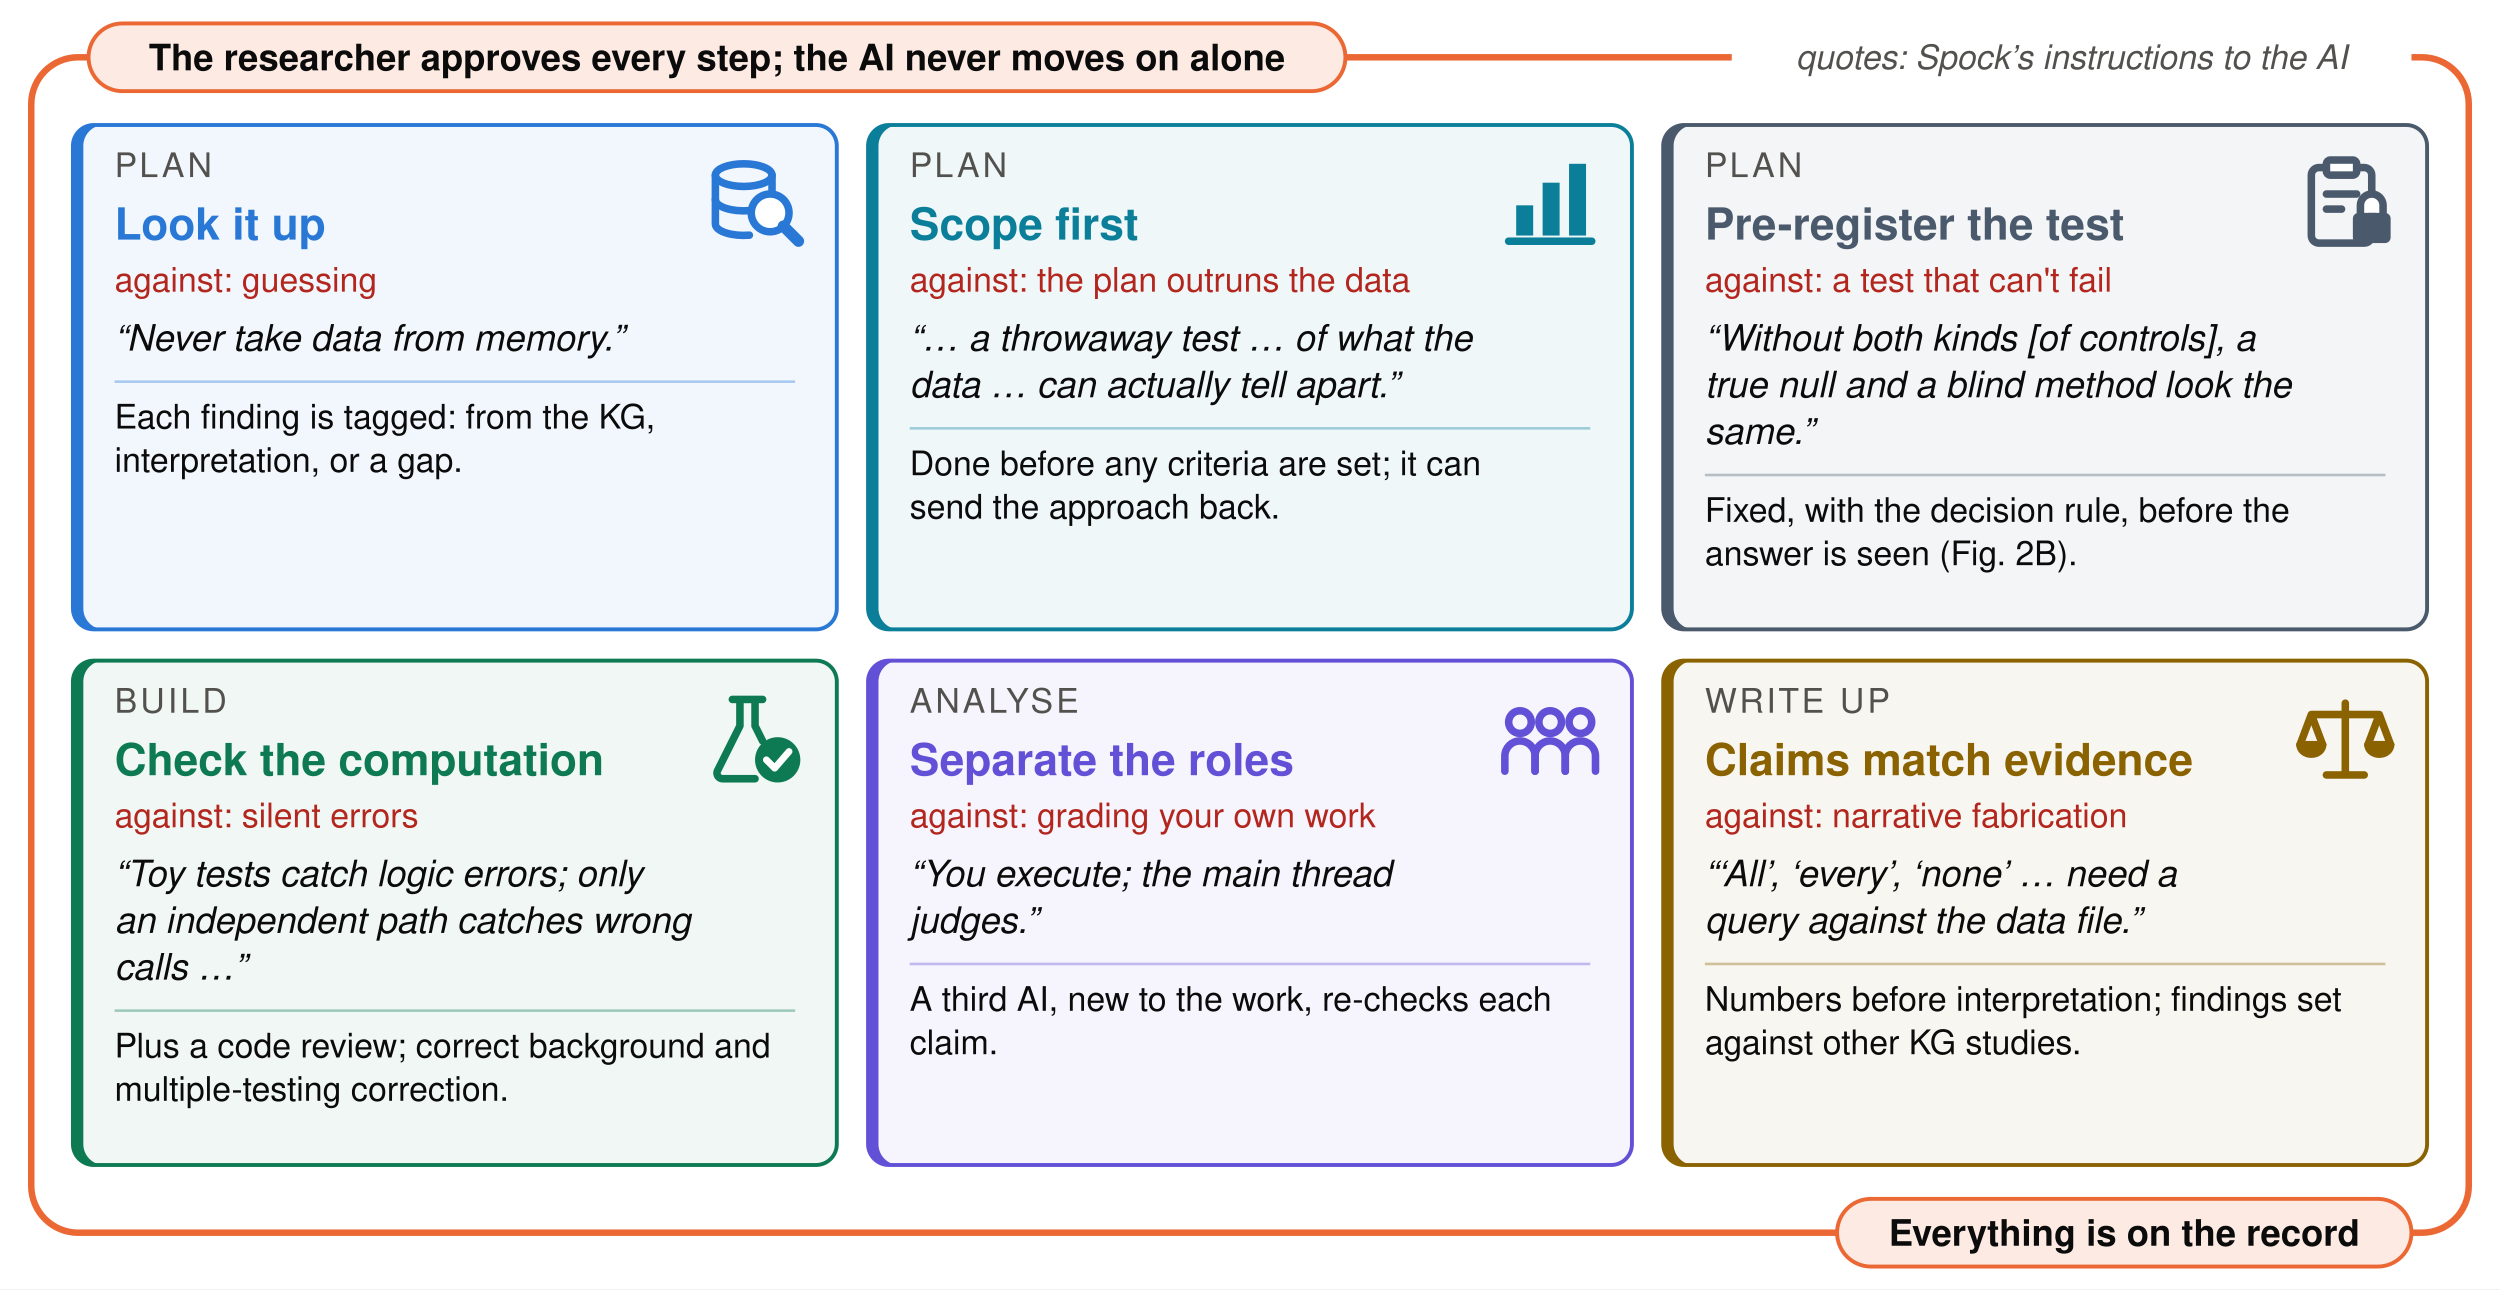
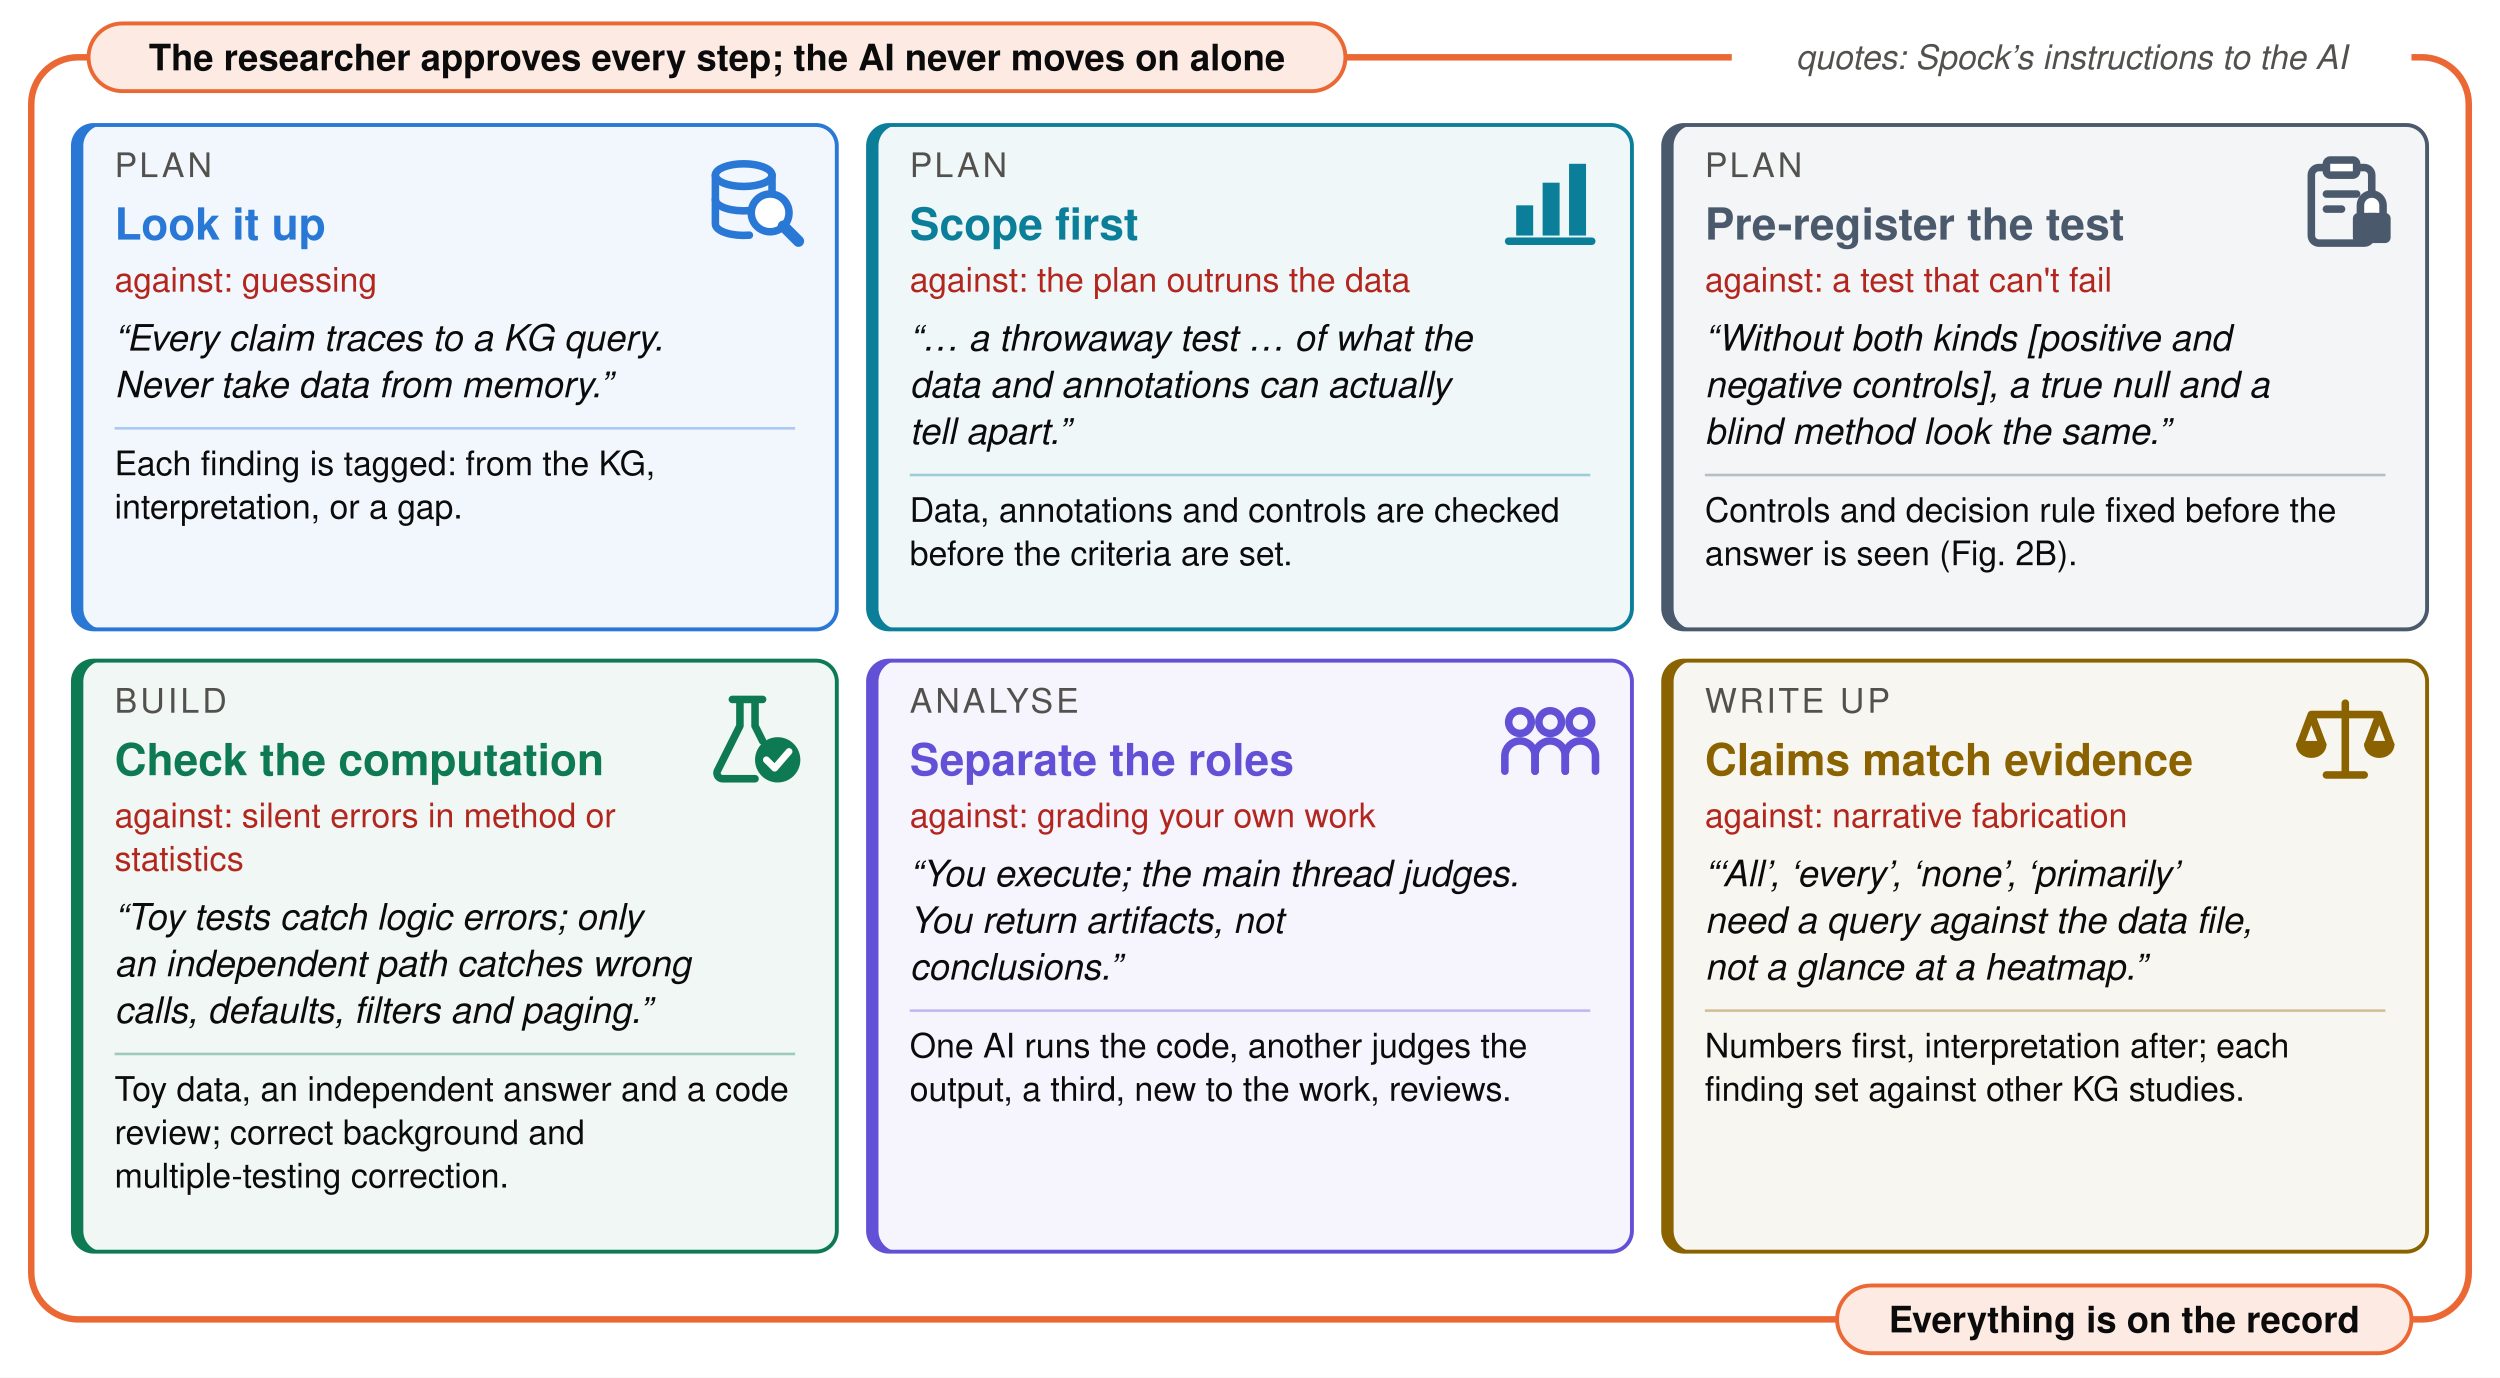
- <svg xmlns="http://www.w3.org/2000/svg" width="960" height="495" viewBox="0 0 960 495" font-family="Helvetica, Arial, 'Segoe UI', sans-serif">
+ <svg xmlns="http://www.w3.org/2000/svg" width="960" height="529" viewBox="0 0 960 529" font-family="Helvetica, Arial, 'Segoe UI', sans-serif">
  <defs>
-     <marker id="m1baf7a" viewBox="0 0 10 10" refX="9" refY="5" markerWidth="6" markerHeight="6" orient="auto-start-reverse">
-       <path d="M0,0 L10,5 L0,10 z" fill="#1baf7a" />
+     <marker id="meb6834" viewBox="0 0 10 10" refX="9" refY="5" markerWidth="6" markerHeight="6" orient="auto-start-reverse">
+       <path d="M0,0 L10,5 L0,10 z" fill="#eb6834" />
+     </marker>
+     <marker id="m8a6200" viewBox="0 0 10 10" refX="9" refY="5" markerWidth="6" markerHeight="6" orient="auto-start-reverse">
+       <path d="M0,0 L10,5 L0,10 z" fill="#8a6200" />
    </marker>
    <marker id="mb0397a" viewBox="0 0 10 10" refX="9" refY="5" markerWidth="6" markerHeight="6" orient="auto-start-reverse">
      <path d="M0,0 L10,5 L0,10 z" fill="#b0397a" />
    </marker>
-     <marker id="m8a6200" viewBox="0 0 10 10" refX="9" refY="5" markerWidth="6" markerHeight="6" orient="auto-start-reverse">
-       <path d="M0,0 L10,5 L0,10 z" fill="#8a6200" />
+     <marker id="m2a78d6" viewBox="0 0 10 10" refX="9" refY="5" markerWidth="6" markerHeight="6" orient="auto-start-reverse">
+       <path d="M0,0 L10,5 L0,10 z" fill="#2a78d6" />
+     </marker>
+     <marker id="me34948" viewBox="0 0 10 10" refX="9" refY="5" markerWidth="6" markerHeight="6" orient="auto-start-reverse">
+       <path d="M0,0 L10,5 L0,10 z" fill="#e34948" />
+     </marker>
+     <marker id="m0d7a53" viewBox="0 0 10 10" refX="9" refY="5" markerWidth="6" markerHeight="6" orient="auto-start-reverse">
+       <path d="M0,0 L10,5 L0,10 z" fill="#0d7a53" />
+     </marker>
+     <marker id="m52514e" viewBox="0 0 10 10" refX="9" refY="5" markerWidth="6" markerHeight="6" orient="auto-start-reverse">
+       <path d="M0,0 L10,5 L0,10 z" fill="#52514e" />
+     </marker>
+     <marker id="m0b0b0b" viewBox="0 0 10 10" refX="9" refY="5" markerWidth="6" markerHeight="6" orient="auto-start-reverse">
+       <path d="M0,0 L10,5 L0,10 z" fill="#0b0b0b" />
+     </marker>
+     <marker id="m4a5a6c" viewBox="0 0 10 10" refX="9" refY="5" markerWidth="6" markerHeight="6" orient="auto-start-reverse">
+       <path d="M0,0 L10,5 L0,10 z" fill="#4a5a6c" />
+     </marker>
+     <marker id="m6250d6" viewBox="0 0 10 10" refX="9" refY="5" markerWidth="6" markerHeight="6" orient="auto-start-reverse">
+       <path d="M0,0 L10,5 L0,10 z" fill="#6250d6" />
    </marker>
    <marker id="m0b7f99" viewBox="0 0 10 10" refX="9" refY="5" markerWidth="6" markerHeight="6" orient="auto-start-reverse">
      <path d="M0,0 L10,5 L0,10 z" fill="#0b7f99" />
    </marker>
-     <marker id="m0b0b0b" viewBox="0 0 10 10" refX="9" refY="5" markerWidth="6" markerHeight="6" orient="auto-start-reverse">
-       <path d="M0,0 L10,5 L0,10 z" fill="#0b0b0b" />
-     </marker>
-     <marker id="m6250d6" viewBox="0 0 10 10" refX="9" refY="5" markerWidth="6" markerHeight="6" orient="auto-start-reverse">
-       <path d="M0,0 L10,5 L0,10 z" fill="#6250d6" />
-     </marker>
-     <marker id="m52514e" viewBox="0 0 10 10" refX="9" refY="5" markerWidth="6" markerHeight="6" orient="auto-start-reverse">
-       <path d="M0,0 L10,5 L0,10 z" fill="#52514e" />
-     </marker>
-     <marker id="m0d7a53" viewBox="0 0 10 10" refX="9" refY="5" markerWidth="6" markerHeight="6" orient="auto-start-reverse">
-       <path d="M0,0 L10,5 L0,10 z" fill="#0d7a53" />
-     </marker>
-     <marker id="me34948" viewBox="0 0 10 10" refX="9" refY="5" markerWidth="6" markerHeight="6" orient="auto-start-reverse">
-       <path d="M0,0 L10,5 L0,10 z" fill="#e34948" />
-     </marker>
-     <marker id="meb6834" viewBox="0 0 10 10" refX="9" refY="5" markerWidth="6" markerHeight="6" orient="auto-start-reverse">
-       <path d="M0,0 L10,5 L0,10 z" fill="#eb6834" />
-     </marker>
-     <marker id="m4a5a6c" viewBox="0 0 10 10" refX="9" refY="5" markerWidth="6" markerHeight="6" orient="auto-start-reverse">
-       <path d="M0,0 L10,5 L0,10 z" fill="#4a5a6c" />
-     </marker>
-     <marker id="m2a78d6" viewBox="0 0 10 10" refX="9" refY="5" markerWidth="6" markerHeight="6" orient="auto-start-reverse">
-       <path d="M0,0 L10,5 L0,10 z" fill="#2a78d6" />
+     <marker id="m1baf7a" viewBox="0 0 10 10" refX="9" refY="5" markerWidth="6" markerHeight="6" orient="auto-start-reverse">
+       <path d="M0,0 L10,5 L0,10 z" fill="#1baf7a" />
    </marker>
  </defs>
  <rect width="100%" height="100%" fill="#ffffff" />
-   <rect x="12" y="22" width="936" height="451.36" rx="18" fill="#ffffff" stroke="#eb6834" stroke-width="2.5" />
+   <rect x="12" y="22" width="936" height="484.64" rx="18" fill="#ffffff" stroke="#eb6834" stroke-width="2.5" />
  <rect x="34" y="9" width="482.64" height="26" rx="13" fill="#fceae3" stroke="#eb6834" stroke-width="1.5" />
  <text x="275.32" y="27" font-size="14" font-weight="bold" font-style="normal" fill="#0b0b0b" text-anchor="middle">The researcher approves every step; the AI never moves on alone</text>
-   <rect x="705.44" y="460.36" width="220.56" height="26" rx="13" fill="#fceae3" stroke="#eb6834" stroke-width="1.5" />
-   <text x="815.72" y="478.36" font-size="14" font-weight="bold" font-style="normal" fill="#0b0b0b" text-anchor="middle">Everything is on the record</text>
+   <rect x="705.44" y="493.64" width="220.56" height="26" rx="13" fill="#fceae3" stroke="#eb6834" stroke-width="1.5" />
+   <text x="815.72" y="511.64" font-size="14" font-weight="bold" font-style="normal" fill="#0b0b0b" text-anchor="middle">Everything is on the record</text>
  <rect x="665.0" y="13" width="261.0" height="18" rx="0" fill="#ffffff" stroke="none" stroke-width="1.5" />
  <text x="795.5" y="26.5" font-size="13" font-weight="normal" font-style="italic" fill="#52514e" text-anchor="middle">quotes: Spock’s instructions to the AI</text>
  <rect x="28.0" y="48" width="293.333" height="193.68" rx="8" fill="#2a78d6" stroke="none" stroke-width="1.5" />
  <rect x="32.0" y="48" width="289.333" height="193.68" rx="8" fill="#f2f7fd" stroke="none" stroke-width="1.5" />
  <rect x="28.0" y="48" width="293.333" height="193.68" rx="8" fill="none" stroke="#2a78d6" stroke-width="1.5" />
  <text x="44.0" y="68" font-size="13" letter-spacing="1.2" fill="#52514e">PLAN</text>
  <g transform="translate(272.5333,60) scale(1.45)">
    <g fill="none" stroke="#2a78d6" stroke-width="2" stroke-linecap="round" stroke-linejoin="round">
      <ellipse cx="9" cy="5" rx="7.5" ry="3" />
      <path d="M1.5,5 V18 a7.5,3 0 0 0 9,2.9" />
      <path d="M16.5,5 V9" />
      <path d="M1.5,11.5 a7.5,3 0 0 0 9,2.9" />
    </g>
    <circle cx="16" cy="15" r="5" fill="#fff" stroke="#2a78d6" stroke-width="2" />
    <path d="M19.5,18.5 L23.5,22.5" fill="none" stroke="#2a78d6" stroke-width="3" stroke-linecap="round" />
  </g>
  <text x="44.0" y="92" font-size="17" font-weight="bold" font-style="normal" fill="#2a78d6" text-anchor="start">Look it up</text>
  <text x="44.0" y="112" font-size="13" font-weight="normal" font-style="normal" fill="#b3261e" text-anchor="start">against: guessing</text>
-   <text x="44.0" y="134.64" font-size="14" font-weight="normal" font-style="italic" fill="#0b0b0b" text-anchor="start">“Never take data from memory.”</text>
-   <path d="M44.0,146.56 H305.333" stroke="#aac9ef" stroke-width="1" />
-   <text x="44.0" y="164.56" font-size="13" font-weight="normal" font-style="normal" fill="#0b0b0b" text-anchor="start">Each finding is tagged: from the KG,</text>
-   <text x="44.0" y="181.2" font-size="13" font-weight="normal" font-style="normal" fill="#0b0b0b" text-anchor="start">interpretation, or a gap.</text>
+   <text x="44.0" y="134.64" font-size="14" font-weight="normal" font-style="italic" fill="#0b0b0b" text-anchor="start">“Every claim traces to a KG query.</text>
+   <text x="44.0" y="152.56" font-size="14" font-weight="normal" font-style="italic" fill="#0b0b0b" text-anchor="start">Never take data from memory.”</text>
+   <path d="M44.0,164.48 H305.333" stroke="#aac9ef" stroke-width="1" />
+   <text x="44.0" y="182.48" font-size="13" font-weight="normal" font-style="normal" fill="#0b0b0b" text-anchor="start">Each finding is tagged: from the KG,</text>
+   <text x="44.0" y="199.12" font-size="13" font-weight="normal" font-style="normal" fill="#0b0b0b" text-anchor="start">interpretation, or a gap.</text>
  <rect x="333.333" y="48" width="293.333" height="193.68" rx="8" fill="#0b7f99" stroke="none" stroke-width="1.5" />
  <rect x="337.333" y="48" width="289.333" height="193.68" rx="8" fill="#f0f7f9" stroke="none" stroke-width="1.5" />
  <rect x="333.333" y="48" width="293.333" height="193.68" rx="8" fill="none" stroke="#0b7f99" stroke-width="1.5" />
  <text x="349.333" y="68" font-size="13" letter-spacing="1.2" fill="#52514e">PLAN</text>
  <g transform="translate(577.8667,60) scale(1.45)">
    <g fill="#0b7f99">
      <rect x="3" y="13" width="4.5" height="8" />
      <rect x="10" y="7" width="4.5" height="14" />
      <rect x="17" y="2" width="4.5" height="19" />
    </g>
    <path d="M1,22.5 H23" fill="none" stroke="#0b7f99" stroke-width="2" stroke-linecap="round" stroke-linejoin="round" />
  </g>
  <text x="349.333" y="92" font-size="17" font-weight="bold" font-style="normal" fill="#0b7f99" text-anchor="start">Scope first</text>
  <text x="349.333" y="112" font-size="13" font-weight="normal" font-style="normal" fill="#b3261e" text-anchor="start">against: the plan outruns the data</text>
  <text x="349.333" y="134.64" font-size="14" font-weight="normal" font-style="italic" fill="#0b0b0b" text-anchor="start">“… a throwaway test … of what the</text>
-   <text x="349.333" y="152.56" font-size="14" font-weight="normal" font-style="italic" fill="#0b0b0b" text-anchor="start">data … can actually tell apart.”</text>
-   <path d="M349.333,164.48 H610.667" stroke="#9dccd6" stroke-width="1" />
-   <text x="349.333" y="182.48" font-size="13" font-weight="normal" font-style="normal" fill="#0b0b0b" text-anchor="start">Done before any criteria are set; it can</text>
-   <text x="349.333" y="199.12" font-size="13" font-weight="normal" font-style="normal" fill="#0b0b0b" text-anchor="start">send the approach back.</text>
+   <text x="349.333" y="152.56" font-size="14" font-weight="normal" font-style="italic" fill="#0b0b0b" text-anchor="start">data and annotations can actually</text>
+   <text x="349.333" y="170.48" font-size="14" font-weight="normal" font-style="italic" fill="#0b0b0b" text-anchor="start">tell apart.”</text>
+   <path d="M349.333,182.4 H610.667" stroke="#9dccd6" stroke-width="1" />
+   <text x="349.333" y="200.4" font-size="13" font-weight="normal" font-style="normal" fill="#0b0b0b" text-anchor="start">Data, annotations and controls are checked</text>
+   <text x="349.333" y="217.04" font-size="13" font-weight="normal" font-style="normal" fill="#0b0b0b" text-anchor="start">before the criteria are set.</text>
  <rect x="638.667" y="48" width="293.333" height="193.68" rx="8" fill="#4a5a6c" stroke="none" stroke-width="1.5" />
  <rect x="642.667" y="48" width="289.333" height="193.68" rx="8" fill="#f4f5f6" stroke="none" stroke-width="1.5" />
  <rect x="638.667" y="48" width="293.333" height="193.68" rx="8" fill="none" stroke="#4a5a6c" stroke-width="1.5" />
  <text x="654.667" y="68" font-size="13" letter-spacing="1.2" fill="#52514e">PLAN</text>
  <g transform="translate(883.2,60) scale(1.45)">
    <g fill="none" stroke="#4a5a6c" stroke-width="2" stroke-linecap="round" stroke-linejoin="round">
      <rect x="3" y="3" width="16" height="20" rx="2" />
      <rect x="7" y="1" width="8" height="4" rx="1" fill="#fff" />
      <path d="M7,10 H15 M7,14 H11" />
      <path d="M16,15 V13 a3,3 0 0 1 6,0 V15" fill="#fff" />
    </g>
    <rect x="14" y="15" width="10" height="8" rx="1.5" fill="#4a5a6c" />
  </g>
  <text x="654.667" y="92" font-size="17" font-weight="bold" font-style="normal" fill="#4a5a6c" text-anchor="start">Pre-register the test</text>
  <text x="654.667" y="112" font-size="13" font-weight="normal" font-style="normal" fill="#b3261e" text-anchor="start">against: a test that can't fail</text>
-   <text x="654.667" y="134.64" font-size="14" font-weight="normal" font-style="italic" fill="#0b0b0b" text-anchor="start">“Without both kinds [of controls], a</text>
-   <text x="654.667" y="152.56" font-size="14" font-weight="normal" font-style="italic" fill="#0b0b0b" text-anchor="start">true null and a blind method look the</text>
-   <text x="654.667" y="170.48" font-size="14" font-weight="normal" font-style="italic" fill="#0b0b0b" text-anchor="start">same.”</text>
+   <text x="654.667" y="134.64" font-size="14" font-weight="normal" font-style="italic" fill="#0b0b0b" text-anchor="start">“Without both kinds [positive and</text>
+   <text x="654.667" y="152.56" font-size="14" font-weight="normal" font-style="italic" fill="#0b0b0b" text-anchor="start">negative controls], a true null and a</text>
+   <text x="654.667" y="170.48" font-size="14" font-weight="normal" font-style="italic" fill="#0b0b0b" text-anchor="start">blind method look the same.”</text>
  <path d="M654.667,182.4 H916.0" stroke="#b7bdc4" stroke-width="1" />
-   <text x="654.667" y="200.4" font-size="13" font-weight="normal" font-style="normal" fill="#0b0b0b" text-anchor="start">Fixed, with the decision rule, before the</text>
+   <text x="654.667" y="200.4" font-size="13" font-weight="normal" font-style="normal" fill="#0b0b0b" text-anchor="start">Controls and decision rule fixed before the</text>
  <text x="654.667" y="217.04" font-size="13" font-weight="normal" font-style="normal" fill="#0b0b0b" text-anchor="start">answer is seen (Fig. 2B).</text>
-   <rect x="28.0" y="253.68" width="293.333" height="193.68" rx="8" fill="#0d7a53" stroke="none" stroke-width="1.5" />
-   <rect x="32.0" y="253.68" width="289.333" height="193.68" rx="8" fill="#f0f7f5" stroke="none" stroke-width="1.5" />
-   <rect x="28.0" y="253.68" width="293.333" height="193.68" rx="8" fill="none" stroke="#0d7a53" stroke-width="1.5" />
+   <rect x="28.0" y="253.68" width="293.333" height="226.96" rx="8" fill="#0d7a53" stroke="none" stroke-width="1.5" />
+   <rect x="32.0" y="253.68" width="289.333" height="226.96" rx="8" fill="#f0f7f5" stroke="none" stroke-width="1.5" />
+   <rect x="28.0" y="253.68" width="293.333" height="226.96" rx="8" fill="none" stroke="#0d7a53" stroke-width="1.5" />
  <text x="44.0" y="273.68" font-size="13" letter-spacing="1.2" fill="#52514e">BUILD</text>
  <g transform="translate(272.5333,265.68) scale(1.45)">
    <g fill="none" stroke="#0d7a53" stroke-width="2" stroke-linecap="round" stroke-linejoin="round">
      <path d="M6,2 H14 M8,2 V9 L2,21 a1.5,1.5 0 0 0 1.4,2 H12 M12,2 V9 L14,13" />
    </g>
    <circle cx="18" cy="18" r="6" fill="#0d7a53" />
    <path d="M15,18 L17.2,20.2 L21,15.8" fill="none" stroke="#fff" stroke-width="1.8" stroke-linecap="round" stroke-linejoin="round" />
  </g>
  <text x="44.0" y="297.68" font-size="17" font-weight="bold" font-style="normal" fill="#0d7a53" text-anchor="start">Check the computation</text>
-   <text x="44.0" y="317.68" font-size="13" font-weight="normal" font-style="normal" fill="#b3261e" text-anchor="start">against: silent errors</text>
-   <text x="44.0" y="340.32" font-size="14" font-weight="normal" font-style="italic" fill="#0b0b0b" text-anchor="start">“Toy tests catch logic errors; only</text>
-   <text x="44.0" y="358.24" font-size="14" font-weight="normal" font-style="italic" fill="#0b0b0b" text-anchor="start">an independent path catches wrong</text>
-   <text x="44.0" y="376.16" font-size="14" font-weight="normal" font-style="italic" fill="#0b0b0b" text-anchor="start">calls …”</text>
-   <path d="M44.0,388.08 H305.333" stroke="#9ecaba" stroke-width="1" />
-   <text x="44.0" y="406.08" font-size="13" font-weight="normal" font-style="normal" fill="#0b0b0b" text-anchor="start">Plus a code review; correct background and</text>
-   <text x="44.0" y="422.72" font-size="13" font-weight="normal" font-style="normal" fill="#0b0b0b" text-anchor="start">multiple-testing correction.</text>
-   <rect x="333.333" y="253.68" width="293.333" height="193.68" rx="8" fill="#6250d6" stroke="none" stroke-width="1.5" />
-   <rect x="337.333" y="253.68" width="289.333" height="193.68" rx="8" fill="#f6f4fd" stroke="none" stroke-width="1.5" />
-   <rect x="333.333" y="253.68" width="293.333" height="193.68" rx="8" fill="none" stroke="#6250d6" stroke-width="1.5" />
+   <text x="44.0" y="317.68" font-size="13" font-weight="normal" font-style="normal" fill="#b3261e" text-anchor="start">against: silent errors in method or</text>
+   <text x="44.0" y="334.32" font-size="13" font-weight="normal" font-style="normal" fill="#b3261e" text-anchor="start">statistics</text>
+   <text x="44.0" y="356.96" font-size="14" font-weight="normal" font-style="italic" fill="#0b0b0b" text-anchor="start">“Toy tests catch logic errors; only</text>
+   <text x="44.0" y="374.88" font-size="14" font-weight="normal" font-style="italic" fill="#0b0b0b" text-anchor="start">an independent path catches wrong</text>
+   <text x="44.0" y="392.8" font-size="14" font-weight="normal" font-style="italic" fill="#0b0b0b" text-anchor="start">calls, defaults, filters and paging.”</text>
+   <path d="M44.0,404.72 H305.333" stroke="#9ecaba" stroke-width="1" />
+   <text x="44.0" y="422.72" font-size="13" font-weight="normal" font-style="normal" fill="#0b0b0b" text-anchor="start">Toy data, an independent answer and a code</text>
+   <text x="44.0" y="439.36" font-size="13" font-weight="normal" font-style="normal" fill="#0b0b0b" text-anchor="start">review; correct background and</text>
+   <text x="44.0" y="456.0" font-size="13" font-weight="normal" font-style="normal" fill="#0b0b0b" text-anchor="start">multiple-testing correction.</text>
+   <rect x="333.333" y="253.68" width="293.333" height="226.96" rx="8" fill="#6250d6" stroke="none" stroke-width="1.5" />
+   <rect x="337.333" y="253.68" width="289.333" height="226.96" rx="8" fill="#f6f4fd" stroke="none" stroke-width="1.5" />
+   <rect x="333.333" y="253.68" width="293.333" height="226.96" rx="8" fill="none" stroke="#6250d6" stroke-width="1.5" />
  <text x="349.333" y="273.68" font-size="13" letter-spacing="1.2" fill="#52514e">ANALYSE</text>
  <g transform="translate(577.8667,265.68) scale(1.45)">
    <g fill="none" stroke="#6250d6" stroke-width="2" stroke-linecap="round" stroke-linejoin="round">
      <circle cx="4" cy="8" r="3" />
      <path d="M0,21 V17 a4,4 0 0 1 8,0 V21" />
    </g>
    <g fill="none" stroke="#6250d6" stroke-width="2" stroke-linecap="round" stroke-linejoin="round">
      <circle cx="12" cy="8" r="3" />
      <path d="M8,21 V17 a4,4 0 0 1 8,0 V21" />
    </g>
    <g fill="none" stroke="#6250d6" stroke-width="2" stroke-linecap="round" stroke-linejoin="round">
      <circle cx="20" cy="8" r="3" />
      <path d="M16,21 V17 a4,4 0 0 1 8,0 V21" />
    </g>
  </g>
  <text x="349.333" y="297.68" font-size="17" font-weight="bold" font-style="normal" fill="#6250d6" text-anchor="start">Separate the roles</text>
  <text x="349.333" y="317.68" font-size="13" font-weight="normal" font-style="normal" fill="#b3261e" text-anchor="start">against: grading your own work</text>
-   <text x="349.333" y="340.32" font-size="14" font-weight="normal" font-style="italic" fill="#0b0b0b" text-anchor="start">“You execute; the main thread</text>
-   <text x="349.333" y="358.24" font-size="14" font-weight="normal" font-style="italic" fill="#0b0b0b" text-anchor="start">judges.”</text>
-   <path d="M349.333,370.16 H610.667" stroke="#c0b9ef" stroke-width="1" />
-   <text x="349.333" y="388.16" font-size="13" font-weight="normal" font-style="normal" fill="#0b0b0b" text-anchor="start">A third AI, new to the work, re-checks each</text>
-   <text x="349.333" y="404.8" font-size="13" font-weight="normal" font-style="normal" fill="#0b0b0b" text-anchor="start">claim.</text>
-   <rect x="638.667" y="253.68" width="293.333" height="193.68" rx="8" fill="#8a6200" stroke="none" stroke-width="1.5" />
-   <rect x="642.667" y="253.68" width="289.333" height="193.68" rx="8" fill="#f8f6f0" stroke="none" stroke-width="1.5" />
-   <rect x="638.667" y="253.68" width="293.333" height="193.68" rx="8" fill="none" stroke="#8a6200" stroke-width="1.5" />
+   <text x="349.333" y="340.32" font-size="14" font-weight="normal" font-style="italic" fill="#0b0b0b" text-anchor="start">“You execute; the main thread judges.</text>
+   <text x="349.333" y="358.24" font-size="14" font-weight="normal" font-style="italic" fill="#0b0b0b" text-anchor="start">You return artifacts, not</text>
+   <text x="349.333" y="376.16" font-size="14" font-weight="normal" font-style="italic" fill="#0b0b0b" text-anchor="start">conclusions.”</text>
+   <path d="M349.333,388.08 H610.667" stroke="#c0b9ef" stroke-width="1" />
+   <text x="349.333" y="406.08" font-size="13" font-weight="normal" font-style="normal" fill="#0b0b0b" text-anchor="start">One AI runs the code, another judges the</text>
+   <text x="349.333" y="422.72" font-size="13" font-weight="normal" font-style="normal" fill="#0b0b0b" text-anchor="start">output, a third, new to the work, reviews.</text>
+   <rect x="638.667" y="253.68" width="293.333" height="226.96" rx="8" fill="#8a6200" stroke="none" stroke-width="1.5" />
+   <rect x="642.667" y="253.68" width="289.333" height="226.96" rx="8" fill="#f8f6f0" stroke="none" stroke-width="1.5" />
+   <rect x="638.667" y="253.68" width="293.333" height="226.96" rx="8" fill="none" stroke="#8a6200" stroke-width="1.5" />
  <text x="654.667" y="273.68" font-size="13" letter-spacing="1.2" fill="#52514e">WRITE UP</text>
  <g transform="translate(883.2,265.68) scale(1.45)">
    <g fill="none" stroke="#8a6200" stroke-width="2" stroke-linecap="round" stroke-linejoin="round">
      <path d="M12,3 V22 M7,22 H17 M3,6 H21 M3,6 L0,14 M3,6 L6,14 M21,6 L18,14 M21,6 L24,14" />
      <path d="M0,14 a3,2.5 0 0 0 6,0 Z M18,14 a3,2.5 0 0 0 6,0 Z" fill="#8a6200" />
    </g>
  </g>
  <text x="654.667" y="297.68" font-size="17" font-weight="bold" font-style="normal" fill="#8a6200" text-anchor="start">Claims match evidence</text>
  <text x="654.667" y="317.68" font-size="13" font-weight="normal" font-style="normal" fill="#b3261e" text-anchor="start">against: narrative fabrication</text>
-   <text x="654.667" y="340.32" font-size="14" font-weight="normal" font-style="italic" fill="#0b0b0b" text-anchor="start">“‘All’, ‘every’, ‘none’ … need a</text>
-   <text x="654.667" y="358.24" font-size="14" font-weight="normal" font-style="italic" fill="#0b0b0b" text-anchor="start">query against the data file.”</text>
-   <path d="M654.667,370.16 H916.0" stroke="#d0c099" stroke-width="1" />
-   <text x="654.667" y="388.16" font-size="13" font-weight="normal" font-style="normal" fill="#0b0b0b" text-anchor="start">Numbers before interpretation; findings set</text>
-   <text x="654.667" y="404.8" font-size="13" font-weight="normal" font-style="normal" fill="#0b0b0b" text-anchor="start">against other KG studies.</text>
+   <text x="654.667" y="340.32" font-size="14" font-weight="normal" font-style="italic" fill="#0b0b0b" text-anchor="start">“‘All’, ‘every’, ‘none’, ‘primarily’</text>
+   <text x="654.667" y="358.24" font-size="14" font-weight="normal" font-style="italic" fill="#0b0b0b" text-anchor="start">need a query against the data file,</text>
+   <text x="654.667" y="376.16" font-size="14" font-weight="normal" font-style="italic" fill="#0b0b0b" text-anchor="start">not a glance at a heatmap.”</text>
+   <path d="M654.667,388.08 H916.0" stroke="#d0c099" stroke-width="1" />
+   <text x="654.667" y="406.08" font-size="13" font-weight="normal" font-style="normal" fill="#0b0b0b" text-anchor="start">Numbers first, interpretation after; each</text>
+   <text x="654.667" y="422.72" font-size="13" font-weight="normal" font-style="normal" fill="#0b0b0b" text-anchor="start">finding set against other KG studies.</text>
</svg>
